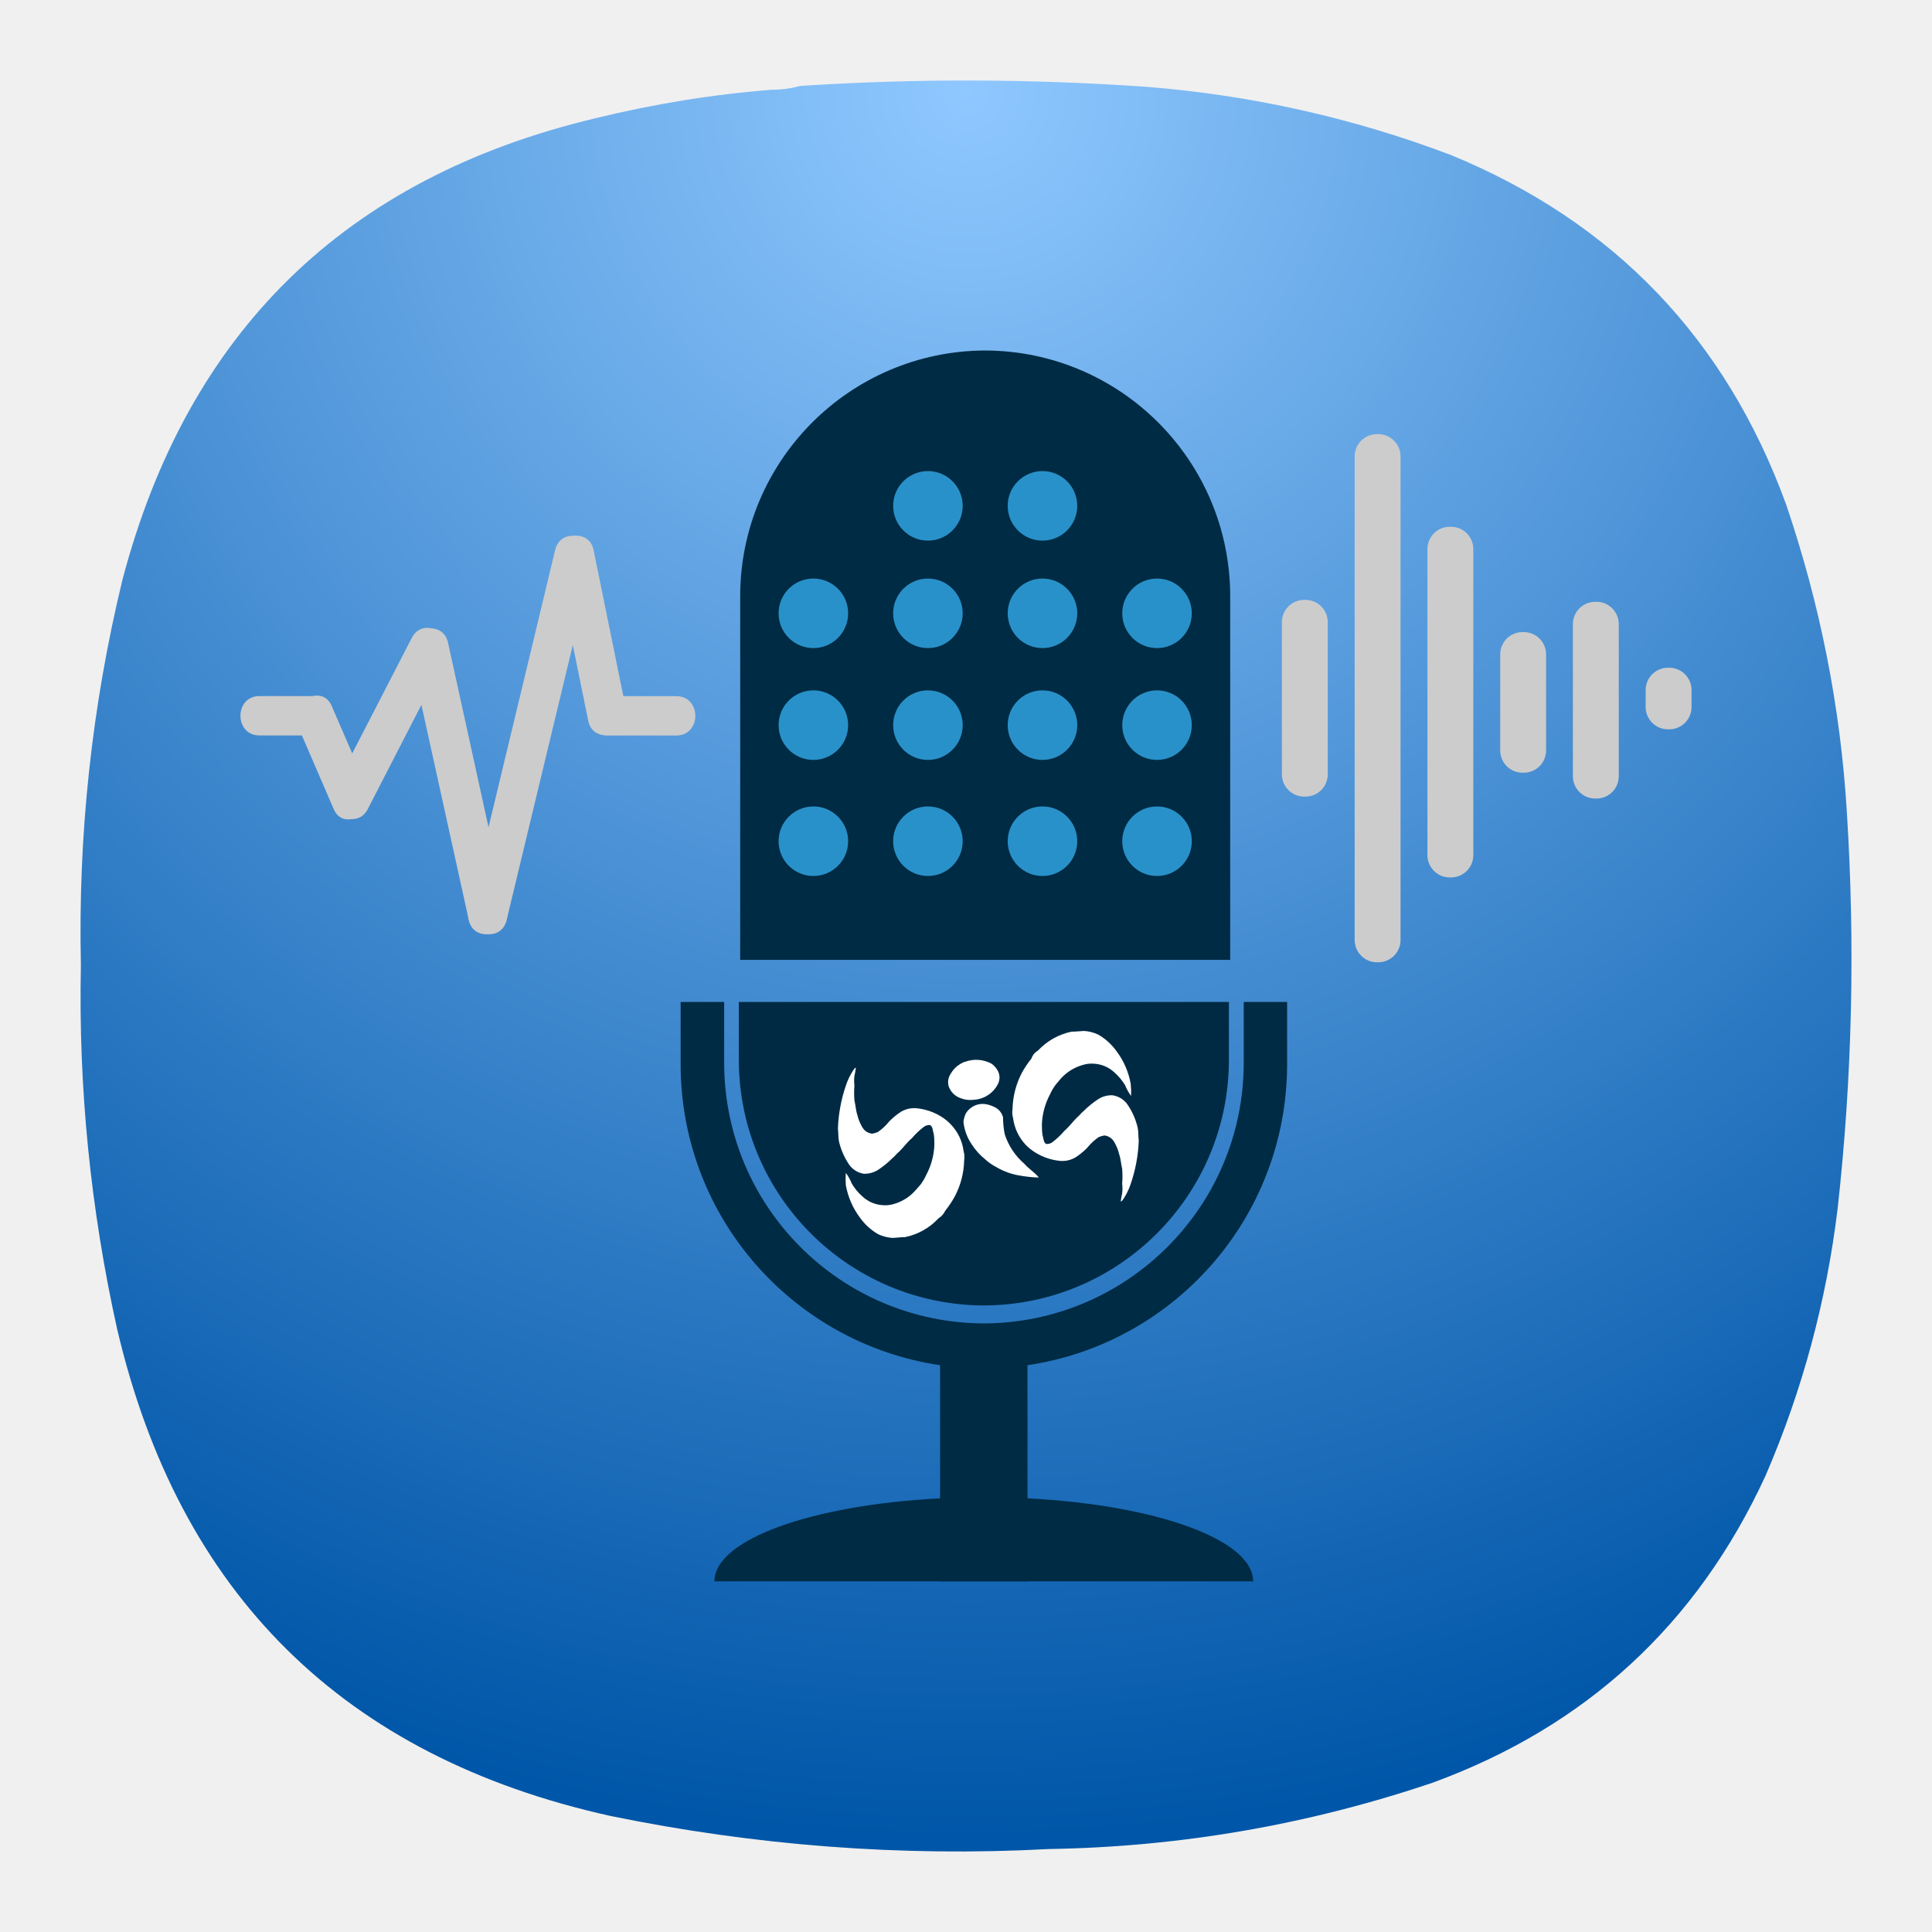
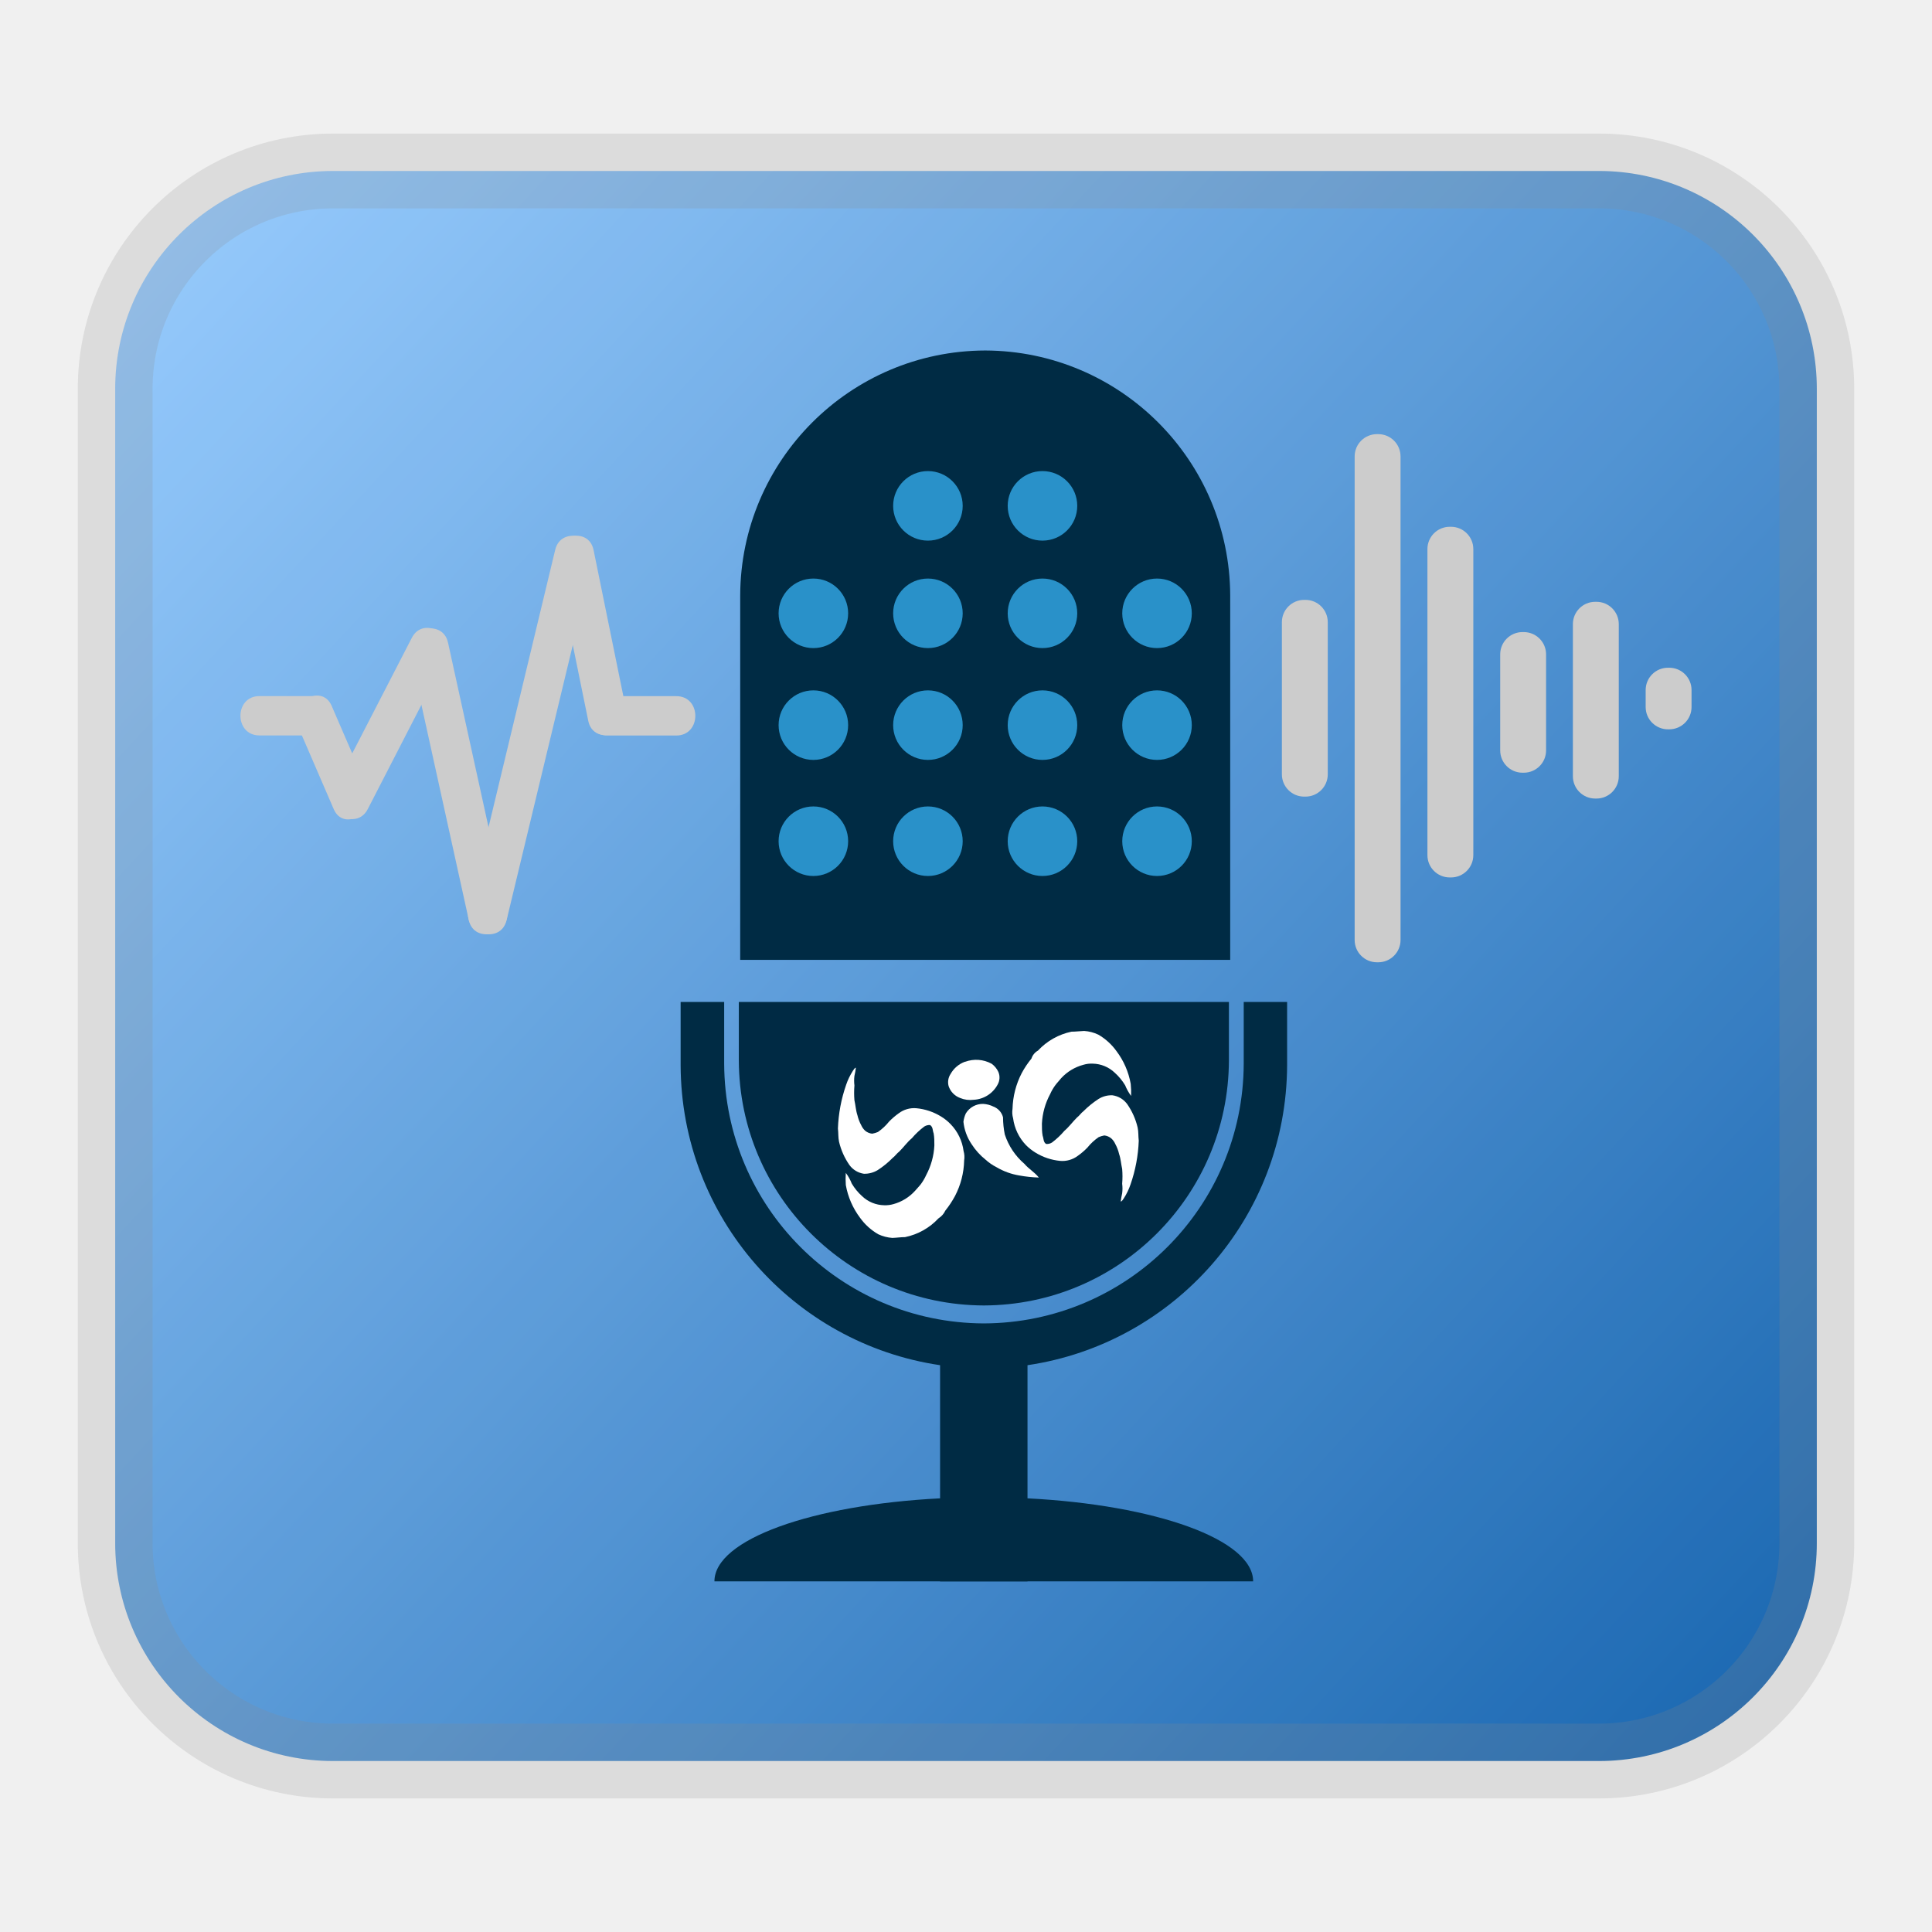
<svg xmlns="http://www.w3.org/2000/svg" width="24" height="24" viewBox="0 0 24 24" fill="none" version="1.1" id="svg9167" xml:space="preserve">
  <defs id="defs9165">
    <linearGradient id="paint0_linear_14_150" x1="12" y1="0" x2="12" y2="12" gradientUnits="userSpaceOnUse">
      <stop stop-color="#00A4DC" id="stop9160" offset="0" style="stop-color:#2991c9;stop-opacity:1;" />
      <stop stop-color="#00A4DC" id="stop10414" offset="0.318" style="stop-color:#006699;stop-opacity:1;" />
      <stop offset="0.5" stop-color="#006699" id="stop9162" style="stop-color:#36464e;stop-opacity:1;" />
    </linearGradient>
    <style id="style16516">.cls-1{fill:#002a44;}.cls-2{fill:none;stroke:#2991c9;stroke-miterlimit:10;stroke-width:5px;}.cls-3{fill:#2991c9;}.cls-4{fill:#fff;}</style>
    <radialGradient fx="0" fy="0" cx="0" cy="0" r="1" gradientUnits="userSpaceOnUse" gradientTransform="matrix(0,16.5,-16.5,0,9,0.75)" spreadMethod="pad" id="radialGradient1006">
      <stop style="stop-opacity:1;stop-color:#8fc8ff" offset="0" id="stop1002" />
      <stop style="stop-opacity:1;stop-color:#0056a8" offset="1" id="stop1004" />
    </radialGradient>
-     <meshgradient id="meshgradient2056" gradientUnits="userSpaceOnUse" x="0.75" y="0.75">
-       <meshrow id="meshrow2058">
-         <meshpatch id="meshpatch2060">
-           <stop path="c 5.5,0  11,0  16.5,0" style="stop-color:#ffffff;stop-opacity:1" id="stop2062" />
-           <stop path="c 0,5.5  0,11  0,16.5" style="stop-color:#000000;stop-opacity:1" id="stop2064" />
-           <stop path="c -5.5,0  -11,0  -16.5,0" style="stop-color:#ffffff;stop-opacity:1" id="stop2066" />
-           <stop path="c 0,-5.5  0,-11  0,-16.5" style="stop-color:#000000;stop-opacity:1" id="stop2068" />
-         </meshpatch>
-       </meshrow>
-     </meshgradient>
-     <meshgradient id="meshgradient21118" gradientUnits="userSpaceOnUse" x="0.75" y="0.75">
-       <meshrow id="meshrow21130">
-         <meshpatch id="meshpatch21128">
-           <stop path="c 5.5,0  11,0  16.5,0" style="stop-color:#ffffff;stop-opacity:1" id="stop21120" />
-           <stop path="c 0,5.5  0,11  0,16.5" style="stop-color:#000000;stop-opacity:1" id="stop21122" />
-           <stop path="c -5.5,0  -11,0  -16.5,0" style="stop-color:#ffffff;stop-opacity:1" id="stop21124" />
-           <stop path="c 0,-5.5  0,-11  0,-16.5" style="stop-color:#000000;stop-opacity:1" id="stop21126" />
-         </meshpatch>
-       </meshrow>
-     </meshgradient>
-     <meshgradient id="meshgradient21132" gradientUnits="userSpaceOnUse" x="0.75" y="0.75">
-       <meshrow id="meshrow21144">
-         <meshpatch id="meshpatch21142">
-           <stop path="c 5.5,0  11,0  16.5,0" style="stop-color:#ffffff;stop-opacity:1" id="stop21134" />
-           <stop path="c 0,5.5  0,11  0,16.5" style="stop-color:#000000;stop-opacity:1" id="stop21136" />
-           <stop path="c -5.5,0  -11,0  -16.5,0" style="stop-color:#ffffff;stop-opacity:1" id="stop21138" />
-           <stop path="c 0,-5.5  0,-11  0,-16.5" style="stop-color:#000000;stop-opacity:1" id="stop21140" />
-         </meshpatch>
-       </meshrow>
-     </meshgradient>
-     <meshgradient id="meshgradient21146" gradientUnits="userSpaceOnUse" x="0.75" y="0.75">
-       <meshrow id="meshrow21158">
-         <meshpatch id="meshpatch21156">
-           <stop path="c 5.5,0  11,0  16.5,0" style="stop-color:#ffffff;stop-opacity:1" id="stop21148" />
-           <stop path="c 0,5.5  0,11  0,16.5" style="stop-color:#000000;stop-opacity:1" id="stop21150" />
-           <stop path="c -5.5,0  -11,0  -16.5,0" style="stop-color:#ffffff;stop-opacity:1" id="stop21152" />
-           <stop path="c 0,-5.5  0,-11  0,-16.5" style="stop-color:#000000;stop-opacity:1" id="stop21154" />
-         </meshpatch>
-       </meshrow>
-     </meshgradient>
  </defs>
-   <g id="g990" transform="matrix(1.333333,0,0,1.333333,-4.5225532e-4,-3.5941743e-5)" style="fill:url(#meshgradient2056);fill-opacity:1">
-     <g id="g992" style="fill:url(#meshgradient21146);fill-opacity:1">
-       <g id="g994" style="fill:url(#meshgradient21132);fill-opacity:1">
-         <g id="g1000" style="fill:url(#meshgradient21118);fill-opacity:1">
-           <path d="m 7.195,0.836 c 0.09,0 0.176,-0.012 0.258,-0.035 1.078,-0.071 2.156,-0.067 3.231,0.008 0.976,0.078 1.921,0.289 2.836,0.636 1.519,0.625 2.558,1.711 3.121,3.254 0.316,0.93 0.507,1.887 0.566,2.867 0.078,1.235 0.051,2.465 -0.086,3.696 -0.105,0.863 -0.328,1.691 -0.672,2.488 -0.637,1.383 -1.672,2.336 -3.101,2.859 C 12.191,17 11,17.207 9.773,17.227 8.398,17.301 7.035,17.195 5.684,16.918 3.203,16.367 1.668,14.852 1.09,12.375 0.844,11.262 0.73,10.133 0.754,8.992 0.727,7.781 0.855,6.582 1.141,5.402 1.75,3.09 3.219,1.656 5.547,1.102 6.09,0.969 6.641,0.879 7.195,0.836 Z" style="fill:url(#radialGradient1006);fill-opacity:1;fill-rule:evenodd;stroke:none" id="path1008" />
-         </g>
-       </g>
+   <rect x="1.431" y="2.124" width="21.138" height="19.752" rx="2.706" fill="url(#a)" opacity=".9" stroke="#808080" stroke-opacity=".2" vector-effect="non-scaling-stroke" style="-inkscape-stroke:hairline;fill:url(#a);stroke-width:0.929" id="rect2" />
+   <g id="g28316" transform="translate(0,0.1949287)">
+     <g id="g5">
+       <path id="path16524" style="fill:#002b44;fill-opacity:1;stroke:none" class="cls-2" d="m 8.455,12.252 v 0.785 c 0.006,1.893 1.402,3.458 3.223,3.727 v 1.654 C 10.089,18.499 8.875,18.929 8.875,19.449 h 2.803 v 0.002 h 1.086 v -0.002 h 2.803 c 0,-0.52 -1.214,-0.95 -2.803,-1.031 v -1.654 c 1.82,-0.268 3.218,-1.833 3.225,-3.727 v -0.785 h -0.539 v 0.766 c -0.006,1.78 -1.449,3.221 -3.229,3.227 -1.779,-0.007 -3.219,-1.447 -3.225,-3.227 v -0.766 z" />
+       <path class="cls-1" d="m 9.178,12.252 v 0.726 a 3.054,3.054 0 0 0 3.044,3.044 v 0 a 3.054,3.054 0 0 0 3.044,-3.044 v -0.726 z" id="path16520" style="stroke-width:0.102" />
+       <path class="cls-1" d="M 15.282,11.729 V 7.202 A 3.054,3.054 0 0 0 12.239,4.159 v 0 A 3.054,3.054 0 0 0 9.195,7.202 v 4.527 z" id="path16522" style="fill:#002b44;fill-opacity:1;stroke-width:0.102" />
+     </g>
+     <g id="g4">
+       <circle class="cls-3" cx="10.104" cy="7.424" r="0.432" id="circle16526" style="stroke-width:0.102" />
+       <circle class="cls-3" cx="11.527" cy="7.424" r="0.432" id="circle16528" style="stroke-width:0.102" />
+       <circle class="cls-3" cx="12.95" cy="7.424" r="0.432" id="circle16530" style="stroke-width:0.102" />
+       <circle class="cls-3" cx="11.527" cy="6.089" r="0.432" id="circle16532" style="stroke-width:0.102" />
+       <circle class="cls-3" cx="12.95" cy="6.089" r="0.432" id="circle16534" style="stroke-width:0.102" />
+       <circle class="cls-3" cx="14.373" cy="7.424" r="0.432" id="circle16536" style="stroke-width:0.102" />
+       <circle class="cls-3" cx="10.104" cy="8.813" r="0.432" id="circle16538" style="stroke-width:0.102" />
+       <circle class="cls-3" cx="11.527" cy="8.813" r="0.432" id="circle16540" style="stroke-width:0.102" />
+       <circle class="cls-3" cx="12.95" cy="8.813" r="0.432" id="circle16542" style="stroke-width:0.102" />
+       <circle class="cls-3" cx="14.373" cy="8.813" r="0.432" id="circle16544" style="stroke-width:0.102" />
+       <circle class="cls-3" cx="10.104" cy="10.255" r="0.432" id="circle16546" style="stroke-width:0.102" />
+       <circle class="cls-3" cx="11.527" cy="10.255" r="0.432" id="circle16548" style="stroke-width:0.102" />
+       <circle class="cls-3" cx="12.95" cy="10.255" r="0.432" id="circle16550" style="stroke-width:0.102" />
+       <circle class="cls-3" cx="14.373" cy="10.255" r="0.432" id="circle16552" style="stroke-width:0.102" />
+     </g>
+     <g id="g3">
+       <path id="path6" class="cls-4" d="m 12.894,12.856 a 0.789,0.789 0 0 1 0.416,-0.235 c 0.053,0 0.102,-0.007 0.158,-0.009 a 0.479,0.479 0 0 1 0.176,0.046 0.722,0.722 0 0 1 0.225,0.204 0.948,0.948 0 0 1 0.177,0.407 1.051,1.051 0 0 1 0.005,0.15 0.582,0.582 0 0 1 -0.074,-0.132 0.684,0.684 0 0 0 -0.129,-0.156 0.407,0.407 0 0 0 -0.273,-0.113 0.34,0.34 0 0 0 -0.116,0.014 0.577,0.577 0 0 0 -0.277,0.167 c -0.023,0.03 -0.05,0.056 -0.072,0.086 -0.022,0.03 -0.048,0.072 -0.065,0.112 a 0.863,0.863 0 0 0 -0.102,0.367 c 0,0.051 0,0.102 0.009,0.15 0.014,0.035 0.007,0.08 0.044,0.102 a 0.12,0.12 0 0 0 0.072,-0.018 0.954,0.954 0 0 0 0.155,-0.146 c 0.058,-0.049 0.102,-0.112 0.156,-0.165 0.031,-0.023 0.05,-0.056 0.081,-0.079 a 1.149,1.149 0 0 1 0.186,-0.151 0.305,0.305 0 0 1 0.172,-0.046 0.274,0.274 0 0 1 0.184,0.109 0.845,0.845 0 0 1 0.13,0.291 c 0.012,0.053 0.007,0.108 0.014,0.164 a 1.855,1.855 0 0 1 -0.102,0.543 0.786,0.786 0 0 1 -0.084,0.174 c -0.012,0.015 -0.019,0.035 -0.038,0.039 a 0.884,0.884 0 0 1 0.018,-0.102 0.467,0.467 0 0 0 0,-0.119 1.12,1.12 0 0 0 0,-0.184 c -0.014,-0.06 -0.017,-0.125 -0.038,-0.185 a 0.497,0.497 0 0 0 -0.048,-0.126 0.204,0.204 0 0 0 -0.049,-0.068 0.161,0.161 0 0 0 -0.087,-0.037 0.33,0.33 0 0 0 -0.07,0.021 0.658,0.658 0 0 0 -0.14,0.13 0.814,0.814 0 0 1 -0.119,0.102 0.318,0.318 0 0 1 -0.22,0.063 0.713,0.713 0 0 1 -0.305,-0.102 0.628,0.628 0 0 1 -0.119,-0.094 0.595,0.595 0 0 1 -0.16,-0.334 0.268,0.268 0 0 1 -0.007,-0.117 1.018,1.018 0 0 1 0.114,-0.443 1.12,1.12 0 0 1 0.121,-0.181 0.175,0.175 0 0 1 0.079,-0.098 z" style="stroke-width:0.102" />
+       <path id="path3742" class="cls-4" d="m 11.659,14.939 a 0.781,0.781 0 0 1 -0.416,0.234 c -0.053,0 -0.102,0.008 -0.158,0.01 a 0.501,0.501 0 0 1 -0.176,-0.046 0.725,0.725 0 0 1 -0.225,-0.204 0.953,0.953 0 0 1 -0.177,-0.407 1.06,1.06 0 0 1 0,-0.151 0.572,0.572 0 0 1 0.074,0.133 0.655,0.655 0 0 0 0.128,0.156 0.407,0.407 0 0 0 0.274,0.113 0.366,0.366 0 0 0 0.116,-0.014 0.564,0.564 0 0 0 0.268,-0.165 c 0.024,-0.029 0.051,-0.055 0.073,-0.084 0.022,-0.03 0.048,-0.072 0.065,-0.111 a 0.871,0.871 0 0 0 0.102,-0.369 c 0,-0.051 0,-0.102 -0.009,-0.151 -0.014,-0.034 -0.007,-0.079 -0.044,-0.102 a 0.118,0.118 0 0 0 -0.072,0.018 0.954,0.954 0 0 0 -0.155,0.146 c -0.059,0.049 -0.102,0.112 -0.156,0.165 -0.032,0.024 -0.051,0.056 -0.082,0.079 a 1.1,1.1 0 0 1 -0.185,0.151 0.317,0.317 0 0 1 -0.172,0.046 0.272,0.272 0 0 1 -0.179,-0.107 0.848,0.848 0 0 1 -0.13,-0.29 c -0.012,-0.054 -0.007,-0.11 -0.014,-0.165 a 1.855,1.855 0 0 1 0.102,-0.543 0.786,0.786 0 0 1 0.084,-0.174 c 0.012,-0.014 0.018,-0.034 0.037,-0.039 a 0.85,0.85 0 0 1 -0.018,0.102 0.467,0.467 0 0 0 0,0.119 1.12,1.12 0 0 0 0,0.184 c 0.014,0.06 0.017,0.125 0.037,0.185 a 0.497,0.497 0 0 0 0.048,0.126 0.204,0.204 0 0 0 0.049,0.068 0.16,0.16 0 0 0 0.087,0.036 0.305,0.305 0 0 0 0.071,-0.021 0.653,0.653 0 0 0 0.139,-0.13 0.885,0.885 0 0 1 0.119,-0.102 0.318,0.318 0 0 1 0.22,-0.063 0.713,0.713 0 0 1 0.305,0.102 0.595,0.595 0 0 1 0.119,0.095 0.587,0.587 0 0 1 0.162,0.335 0.264,0.264 0 0 1 0.007,0.116 1.001,1.001 0 0 1 -0.114,0.443 1.19,1.19 0 0 1 -0.12,0.181 0.224,0.224 0 0 1 -0.082,0.094 z" style="stroke-width:0.102" />
+       <path id="path10" class="cls-4" d="m 11.989,12.995 a 0.399,0.399 0 0 1 0.329,0.024 0.258,0.258 0 0 1 0.084,0.102 0.177,0.177 0 0 1 -0.009,0.157 0.358,0.358 0 0 1 -0.298,0.189 0.325,0.325 0 0 1 -0.167,-0.022 0.237,0.237 0 0 1 -0.144,-0.148 0.186,0.186 0 0 1 0.024,-0.15 0.336,0.336 0 0 1 0.18,-0.153 z" style="stroke-width:0.102" />
+       <path id="path12" class="cls-4" d="m 11.998,13.636 a 0.246,0.246 0 0 1 0.216,-0.118 0.329,0.329 0 0 1 0.128,0.034 0.194,0.194 0 0 1 0.118,0.133 1.079,1.079 0 0 0 0.022,0.213 0.814,0.814 0 0 0 0.244,0.365 c 0.053,0.063 0.125,0.102 0.179,0.17 a 1.629,1.629 0 0 1 -0.244,-0.026 0.814,0.814 0 0 1 -0.281,-0.102 0.628,0.628 0 0 1 -0.138,-0.095 0.792,0.792 0 0 1 -0.172,-0.191 0.611,0.611 0 0 1 -0.102,-0.279 0.358,0.358 0 0 1 0.03,-0.104 z" style="stroke-width:0.102" />
+     </g>
+     <g id="g2">
+       <rect class="cls-3" x="16.828" y="5.198" width="0.57" height="6.561" rx="0.277" id="rect16562" style="fill:#cccccc;fill-opacity:1;stroke-width:0.102" />
+       <rect class="cls-3" x="17.732" y="6.349" width="0.57" height="4.356" rx="0.277" id="rect16564" style="fill:#cccccc;fill-opacity:1;stroke-width:0.102" />
+       <rect class="cls-3" x="18.636" y="7.657" width="0.57" height="1.747" rx="0.277" id="rect16566" style="fill:#cccccc;fill-opacity:1;stroke-width:0.102" />
+       <rect class="cls-3" x="19.539" y="7.281" width="0.57" height="2.444" rx="0.277" id="rect16568" style="fill:#cccccc;fill-opacity:1;stroke-width:0.102" />
+       <rect class="cls-3" x="20.443" y="8.1" width="0.57" height="0.765" rx="0.277" id="rect16570" style="fill:#cccccc;fill-opacity:1;stroke-width:0.102" />
+       <rect class="cls-3" x="15.924" y="7.257" width="0.57" height="2.444" rx="0.277" id="rect16572" style="fill:#cccccc;fill-opacity:1;stroke-width:0.102" />
+     </g>
+     <g id="g1">
+       <path class="cls-3" d="m 3.223,8.941 h 0.686 c 0.314,0 0.315,-0.489 0,-0.489 h -0.686 c -0.315,0 -0.315,0.489 0,0.489 z" id="path16574" style="fill:#cccccc;fill-opacity:1;stroke-width:0.102" />
+       <path class="cls-3" d="M 4.568,9.609 4.12,8.574 C 3.996,8.286 3.574,8.534 3.698,8.82 L 4.146,9.857 C 4.27,10.144 4.691,9.895 4.568,9.609 Z" id="path16576" style="fill:#cccccc;fill-opacity:1;stroke-width:0.102" />
+       <path class="cls-3" d="M 5.116,7.728 4.146,9.609 C 4.002,9.889 4.423,10.137 4.568,9.857 L 5.537,7.974 C 5.682,7.695 5.26,7.448 5.116,7.728 Z" id="path16578" style="fill:#cccccc;fill-opacity:1;stroke-width:0.102" />
+       <path class="cls-3" d="M 6.294,11.107 5.565,7.786 C 5.496,7.481 5.025,7.609 5.093,7.916 l 0.731,3.32 c 0.068,0.305 0.539,0.177 0.471,-0.129 z" id="path16580" style="fill:#cccccc;fill-opacity:1;stroke-width:0.102" />
+       <path class="cls-3" d="m 6.897,6.635 -1.075,4.472 c -0.073,0.305 0.398,0.436 0.471,0.129 L 7.369,6.765 C 7.442,6.46 6.97,6.329 6.897,6.635 Z" id="path16582" style="fill:#cccccc;fill-opacity:1;stroke-width:0.102" />
+       <path class="cls-3" d="M 7.78,8.632 7.373,6.635 C 7.308,6.329 6.837,6.458 6.901,6.765 L 7.308,8.762 C 7.373,9.068 7.843,8.939 7.78,8.632 Z" id="path16584" style="fill:#cccccc;fill-opacity:1;stroke-width:0.102" />
+       <path class="cls-3" d="M 8.401,8.453 H 7.545 c -0.315,0 -0.316,0.489 0,0.489 h 0.856 c 0.315,0 0.316,-0.489 0,-0.489 z" id="path16586" style="fill:#cccccc;fill-opacity:1;stroke-width:0.102" />
    </g>
  </g>
-   <g id="g28316" transform="translate(0,0.1949287)">
-     <path id="path16524" style="fill:#002b44;fill-opacity:1;stroke:none" class="cls-2" d="m 8.455,12.252 v 0.785 c 0.006,1.893 1.402,3.458 3.223,3.727 v 1.654 C 10.089,18.499 8.875,18.929 8.875,19.449 h 2.803 v 0.002 h 1.086 v -0.002 h 2.803 c 0,-0.52 -1.214,-0.95 -2.803,-1.031 v -1.654 c 1.82,-0.268 3.218,-1.833 3.225,-3.727 v -0.785 h -0.539 v 0.766 c -0.006,1.78 -1.449,3.221 -3.229,3.227 -1.779,-0.007 -3.219,-1.447 -3.225,-3.227 v -0.766 z" />
-     <path class="cls-1" d="m 9.178,12.252 v 0.726 a 3.054,3.054 0 0 0 3.044,3.044 v 0 a 3.054,3.054 0 0 0 3.044,-3.044 v -0.726 z" id="path16520" style="stroke-width:0.102" />
-     <path class="cls-1" d="M 15.282,11.729 V 7.202 A 3.054,3.054 0 0 0 12.239,4.159 v 0 A 3.054,3.054 0 0 0 9.195,7.202 v 4.527 z" id="path16522" style="fill:#002b44;fill-opacity:1;stroke-width:0.102" />
-     <circle class="cls-3" cx="10.104" cy="7.424" r="0.432" id="circle16526" style="stroke-width:0.102" />
-     <circle class="cls-3" cx="11.527" cy="7.424" r="0.432" id="circle16528" style="stroke-width:0.102" />
-     <circle class="cls-3" cx="12.95" cy="7.424" r="0.432" id="circle16530" style="stroke-width:0.102" />
-     <circle class="cls-3" cx="11.527" cy="6.089" r="0.432" id="circle16532" style="stroke-width:0.102" />
-     <circle class="cls-3" cx="12.95" cy="6.089" r="0.432" id="circle16534" style="stroke-width:0.102" />
-     <circle class="cls-3" cx="14.373" cy="7.424" r="0.432" id="circle16536" style="stroke-width:0.102" />
-     <circle class="cls-3" cx="10.104" cy="8.813" r="0.432" id="circle16538" style="stroke-width:0.102" />
-     <circle class="cls-3" cx="11.527" cy="8.813" r="0.432" id="circle16540" style="stroke-width:0.102" />
-     <circle class="cls-3" cx="12.95" cy="8.813" r="0.432" id="circle16542" style="stroke-width:0.102" />
-     <circle class="cls-3" cx="14.373" cy="8.813" r="0.432" id="circle16544" style="stroke-width:0.102" />
-     <circle class="cls-3" cx="10.104" cy="10.255" r="0.432" id="circle16546" style="stroke-width:0.102" />
-     <circle class="cls-3" cx="11.527" cy="10.255" r="0.432" id="circle16548" style="stroke-width:0.102" />
-     <circle class="cls-3" cx="12.95" cy="10.255" r="0.432" id="circle16550" style="stroke-width:0.102" />
-     <circle class="cls-3" cx="14.373" cy="10.255" r="0.432" id="circle16552" style="stroke-width:0.102" />
-     <path id="path6" class="cls-4" d="m 12.894,12.856 a 0.789,0.789 0 0 1 0.416,-0.235 c 0.053,0 0.102,-0.007 0.158,-0.009 a 0.479,0.479 0 0 1 0.176,0.046 0.722,0.722 0 0 1 0.225,0.204 0.948,0.948 0 0 1 0.177,0.407 1.051,1.051 0 0 1 0.005,0.15 0.582,0.582 0 0 1 -0.074,-0.132 0.684,0.684 0 0 0 -0.129,-0.156 0.407,0.407 0 0 0 -0.273,-0.113 0.34,0.34 0 0 0 -0.116,0.014 0.577,0.577 0 0 0 -0.277,0.167 c -0.023,0.03 -0.05,0.056 -0.072,0.086 -0.022,0.03 -0.048,0.072 -0.065,0.112 a 0.863,0.863 0 0 0 -0.102,0.367 c 0,0.051 0,0.102 0.009,0.15 0.014,0.035 0.007,0.08 0.044,0.102 a 0.12,0.12 0 0 0 0.072,-0.018 0.954,0.954 0 0 0 0.155,-0.146 c 0.058,-0.049 0.102,-0.112 0.156,-0.165 0.031,-0.023 0.05,-0.056 0.081,-0.079 a 1.149,1.149 0 0 1 0.186,-0.151 0.305,0.305 0 0 1 0.172,-0.046 0.274,0.274 0 0 1 0.184,0.109 0.845,0.845 0 0 1 0.13,0.291 c 0.012,0.053 0.007,0.108 0.014,0.164 a 1.855,1.855 0 0 1 -0.102,0.543 0.786,0.786 0 0 1 -0.084,0.174 c -0.012,0.015 -0.019,0.035 -0.038,0.039 a 0.884,0.884 0 0 1 0.018,-0.102 0.467,0.467 0 0 0 0,-0.119 1.12,1.12 0 0 0 0,-0.184 c -0.014,-0.06 -0.017,-0.125 -0.038,-0.185 a 0.497,0.497 0 0 0 -0.048,-0.126 0.204,0.204 0 0 0 -0.049,-0.068 0.161,0.161 0 0 0 -0.087,-0.037 0.33,0.33 0 0 0 -0.07,0.021 0.658,0.658 0 0 0 -0.14,0.13 0.814,0.814 0 0 1 -0.119,0.102 0.318,0.318 0 0 1 -0.22,0.063 0.713,0.713 0 0 1 -0.305,-0.102 0.628,0.628 0 0 1 -0.119,-0.094 0.595,0.595 0 0 1 -0.16,-0.334 0.268,0.268 0 0 1 -0.007,-0.117 1.018,1.018 0 0 1 0.114,-0.443 1.12,1.12 0 0 1 0.121,-0.181 0.175,0.175 0 0 1 0.079,-0.098 z" style="stroke-width:0.102" />
-     <path id="path3742" class="cls-4" d="m 11.659,14.939 a 0.781,0.781 0 0 1 -0.416,0.234 c -0.053,0 -0.102,0.008 -0.158,0.01 a 0.501,0.501 0 0 1 -0.176,-0.046 0.725,0.725 0 0 1 -0.225,-0.204 0.953,0.953 0 0 1 -0.177,-0.407 1.06,1.06 0 0 1 0,-0.151 0.572,0.572 0 0 1 0.074,0.133 0.655,0.655 0 0 0 0.128,0.156 0.407,0.407 0 0 0 0.274,0.113 0.366,0.366 0 0 0 0.116,-0.014 0.564,0.564 0 0 0 0.268,-0.165 c 0.024,-0.029 0.051,-0.055 0.073,-0.084 0.022,-0.03 0.048,-0.072 0.065,-0.111 a 0.871,0.871 0 0 0 0.102,-0.369 c 0,-0.051 0,-0.102 -0.009,-0.151 -0.014,-0.034 -0.007,-0.079 -0.044,-0.102 a 0.118,0.118 0 0 0 -0.072,0.018 0.954,0.954 0 0 0 -0.155,0.146 c -0.059,0.049 -0.102,0.112 -0.156,0.165 -0.032,0.024 -0.051,0.056 -0.082,0.079 a 1.1,1.1 0 0 1 -0.185,0.151 0.317,0.317 0 0 1 -0.172,0.046 0.272,0.272 0 0 1 -0.179,-0.107 0.848,0.848 0 0 1 -0.13,-0.29 c -0.012,-0.054 -0.007,-0.11 -0.014,-0.165 a 1.855,1.855 0 0 1 0.102,-0.543 0.786,0.786 0 0 1 0.084,-0.174 c 0.012,-0.014 0.018,-0.034 0.037,-0.039 a 0.85,0.85 0 0 1 -0.018,0.102 0.467,0.467 0 0 0 0,0.119 1.12,1.12 0 0 0 0,0.184 c 0.014,0.06 0.017,0.125 0.037,0.185 a 0.497,0.497 0 0 0 0.048,0.126 0.204,0.204 0 0 0 0.049,0.068 0.16,0.16 0 0 0 0.087,0.036 0.305,0.305 0 0 0 0.071,-0.021 0.653,0.653 0 0 0 0.139,-0.13 0.885,0.885 0 0 1 0.119,-0.102 0.318,0.318 0 0 1 0.22,-0.063 0.713,0.713 0 0 1 0.305,0.102 0.595,0.595 0 0 1 0.119,0.095 0.587,0.587 0 0 1 0.162,0.335 0.264,0.264 0 0 1 0.007,0.116 1.001,1.001 0 0 1 -0.114,0.443 1.19,1.19 0 0 1 -0.12,0.181 0.224,0.224 0 0 1 -0.082,0.094 z" style="stroke-width:0.102" />
-     <path id="path10" class="cls-4" d="m 11.989,12.995 a 0.399,0.399 0 0 1 0.329,0.024 0.258,0.258 0 0 1 0.084,0.102 0.177,0.177 0 0 1 -0.009,0.157 0.358,0.358 0 0 1 -0.298,0.189 0.325,0.325 0 0 1 -0.167,-0.022 0.237,0.237 0 0 1 -0.144,-0.148 0.186,0.186 0 0 1 0.024,-0.15 0.336,0.336 0 0 1 0.18,-0.153 z" style="stroke-width:0.102" />
-     <path id="path12" class="cls-4" d="m 11.998,13.636 a 0.246,0.246 0 0 1 0.216,-0.118 0.329,0.329 0 0 1 0.128,0.034 0.194,0.194 0 0 1 0.118,0.133 1.079,1.079 0 0 0 0.022,0.213 0.814,0.814 0 0 0 0.244,0.365 c 0.053,0.063 0.125,0.102 0.179,0.17 a 1.629,1.629 0 0 1 -0.244,-0.026 0.814,0.814 0 0 1 -0.281,-0.102 0.628,0.628 0 0 1 -0.138,-0.095 0.792,0.792 0 0 1 -0.172,-0.191 0.611,0.611 0 0 1 -0.102,-0.279 0.358,0.358 0 0 1 0.03,-0.104 z" style="stroke-width:0.102" />
-     <rect class="cls-3" x="16.828" y="5.198" width="0.57" height="6.561" rx="0.277" id="rect16562" style="fill:#cccccc;fill-opacity:1;stroke-width:0.102" />
-     <rect class="cls-3" x="17.732" y="6.349" width="0.57" height="4.356" rx="0.277" id="rect16564" style="fill:#cccccc;fill-opacity:1;stroke-width:0.102" />
-     <rect class="cls-3" x="18.636" y="7.657" width="0.57" height="1.747" rx="0.277" id="rect16566" style="fill:#cccccc;fill-opacity:1;stroke-width:0.102" />
-     <rect class="cls-3" x="19.539" y="7.281" width="0.57" height="2.444" rx="0.277" id="rect16568" style="fill:#cccccc;fill-opacity:1;stroke-width:0.102" />
-     <rect class="cls-3" x="20.443" y="8.1" width="0.57" height="0.765" rx="0.277" id="rect16570" style="fill:#cccccc;fill-opacity:1;stroke-width:0.102" />
-     <rect class="cls-3" x="15.924" y="7.257" width="0.57" height="2.444" rx="0.277" id="rect16572" style="fill:#cccccc;fill-opacity:1;stroke-width:0.102" />
-     <path class="cls-3" d="m 3.223,8.941 h 0.686 c 0.314,0 0.315,-0.489 0,-0.489 h -0.686 c -0.315,0 -0.315,0.489 0,0.489 z" id="path16574" style="fill:#cccccc;fill-opacity:1;stroke-width:0.102" />
-     <path class="cls-3" d="M 4.568,9.609 4.12,8.574 C 3.996,8.286 3.574,8.534 3.698,8.82 L 4.146,9.857 C 4.27,10.144 4.691,9.895 4.568,9.609 Z" id="path16576" style="fill:#cccccc;fill-opacity:1;stroke-width:0.102" />
-     <path class="cls-3" d="M 5.116,7.728 4.146,9.609 C 4.002,9.889 4.423,10.137 4.568,9.857 L 5.537,7.974 C 5.682,7.695 5.26,7.448 5.116,7.728 Z" id="path16578" style="fill:#cccccc;fill-opacity:1;stroke-width:0.102" />
-     <path class="cls-3" d="M 6.294,11.107 5.565,7.786 C 5.496,7.481 5.025,7.609 5.093,7.916 l 0.731,3.32 c 0.068,0.305 0.539,0.177 0.471,-0.129 z" id="path16580" style="fill:#cccccc;fill-opacity:1;stroke-width:0.102" />
-     <path class="cls-3" d="m 6.897,6.635 -1.075,4.472 c -0.073,0.305 0.398,0.436 0.471,0.129 L 7.369,6.765 C 7.442,6.46 6.97,6.329 6.897,6.635 Z" id="path16582" style="fill:#cccccc;fill-opacity:1;stroke-width:0.102" />
-     <path class="cls-3" d="M 7.78,8.632 7.373,6.635 C 7.308,6.329 6.837,6.458 6.901,6.765 L 7.308,8.762 C 7.373,9.068 7.843,8.939 7.78,8.632 Z" id="path16584" style="fill:#cccccc;fill-opacity:1;stroke-width:0.102" />
-     <path class="cls-3" d="M 8.401,8.453 H 7.545 c -0.315,0 -0.316,0.489 0,0.489 h 0.856 c 0.315,0 0.316,-0.489 0,-0.489 z" id="path16586" style="fill:#cccccc;fill-opacity:1;stroke-width:0.102" />
-   </g>
-   <g id="layer1" transform="matrix(3.779528,0,0,3.779528,-793.7088,16.34379)" />
+   <defs id="defs2">
+     <linearGradient id="a" x1="123.3" x2="8.261" y1="120.17" y2="13.466" gradientTransform="matrix(.18333 0 0 .18333 -.167 -.167)" gradientUnits="userSpaceOnUse">
+       <stop style="stop-color:#0056a8;stop-opacity:1;" offset="0" id="stop1" />
+       <stop style="stop-color:#8fc8ff;stop-opacity:1;" offset="1" id="stop2" />
+     </linearGradient>
+   </defs>
</svg>
